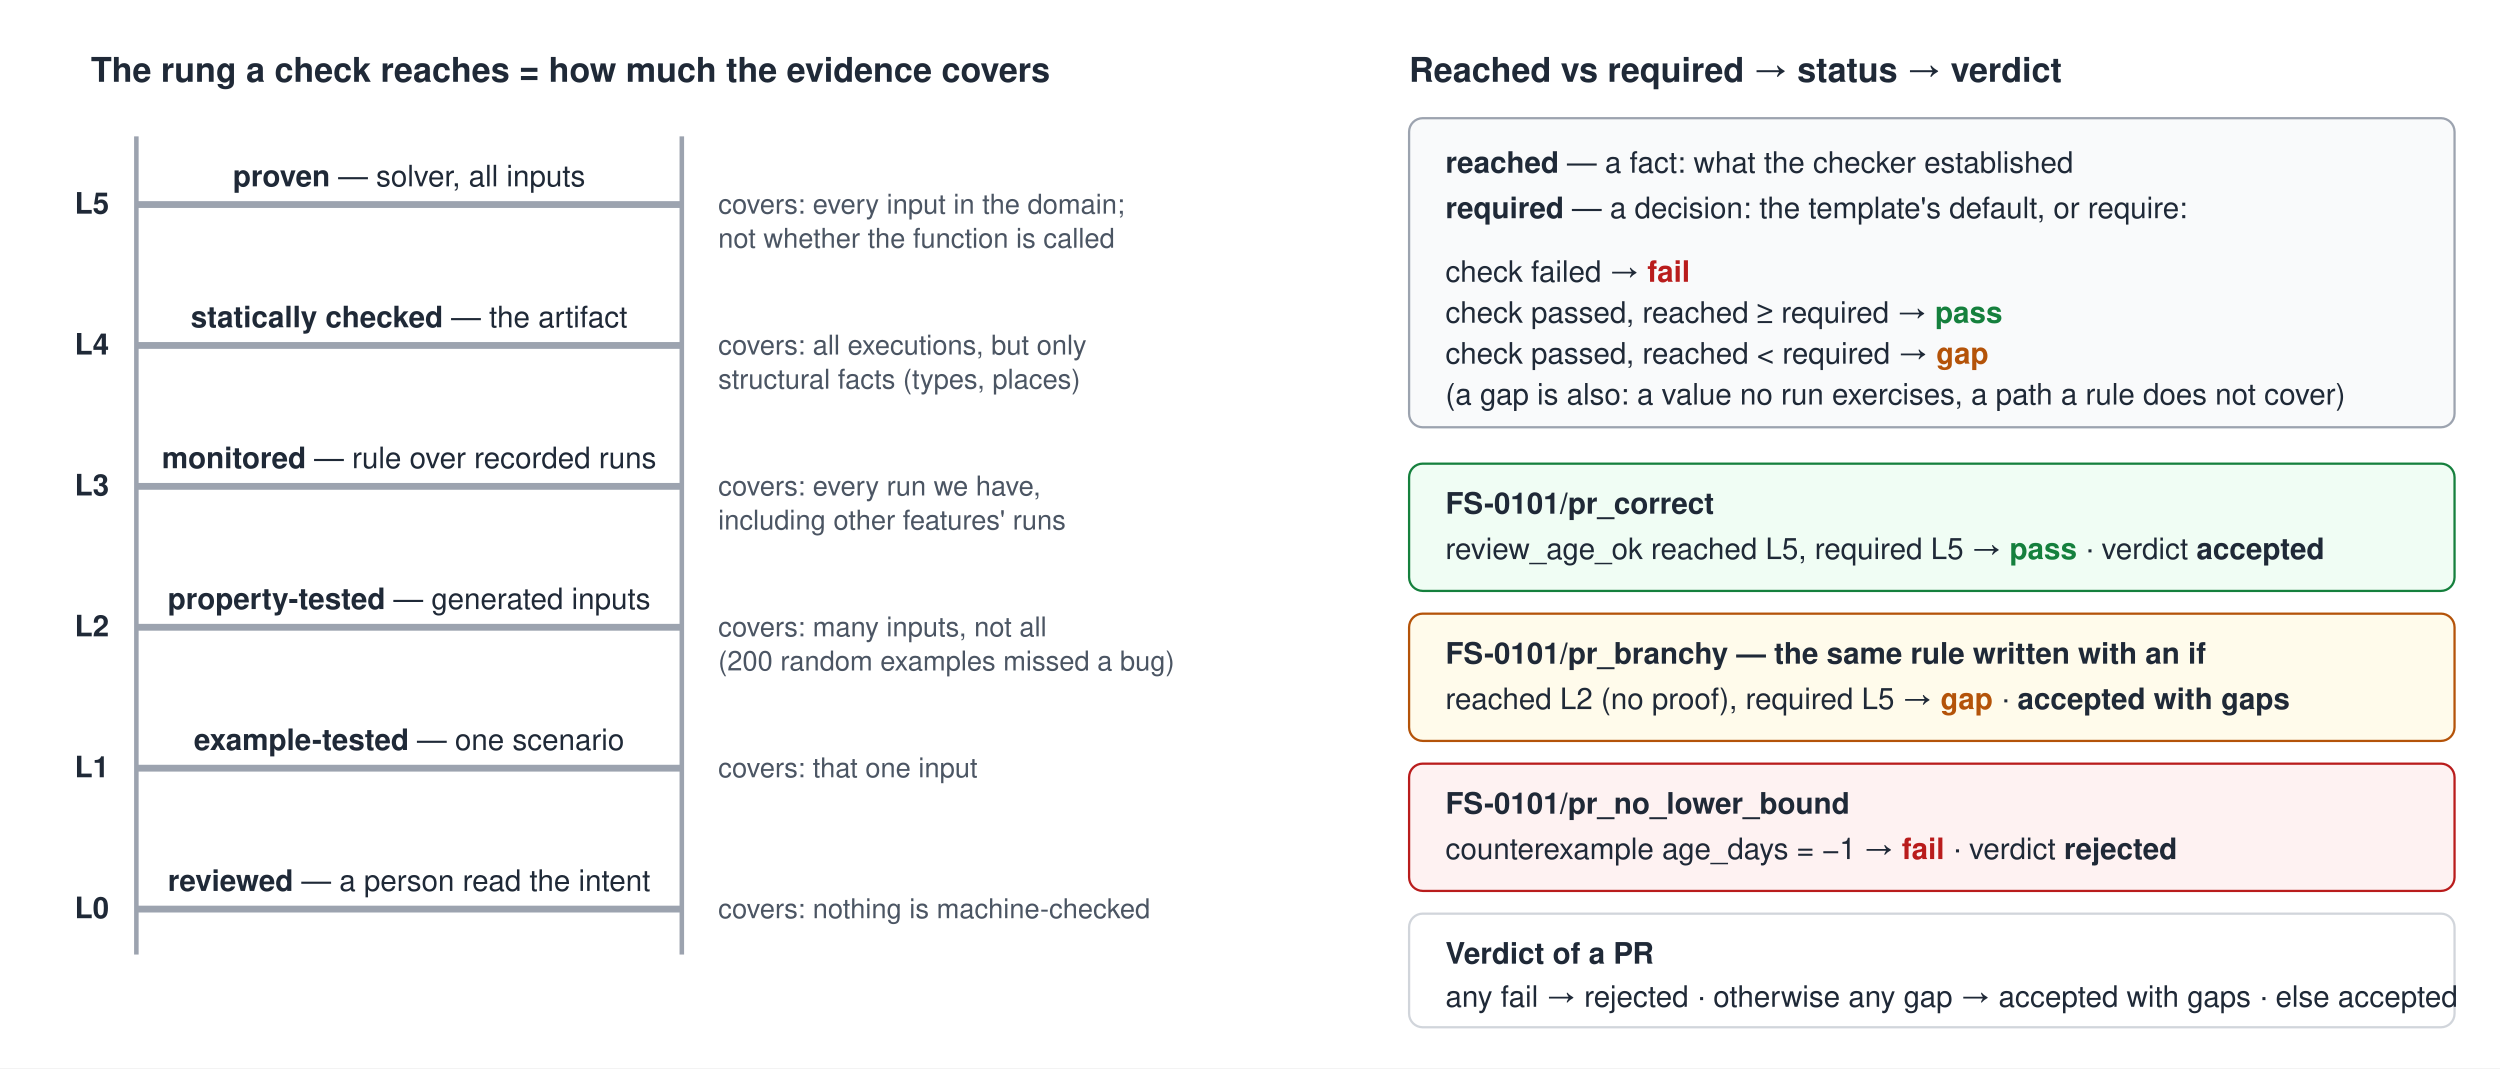
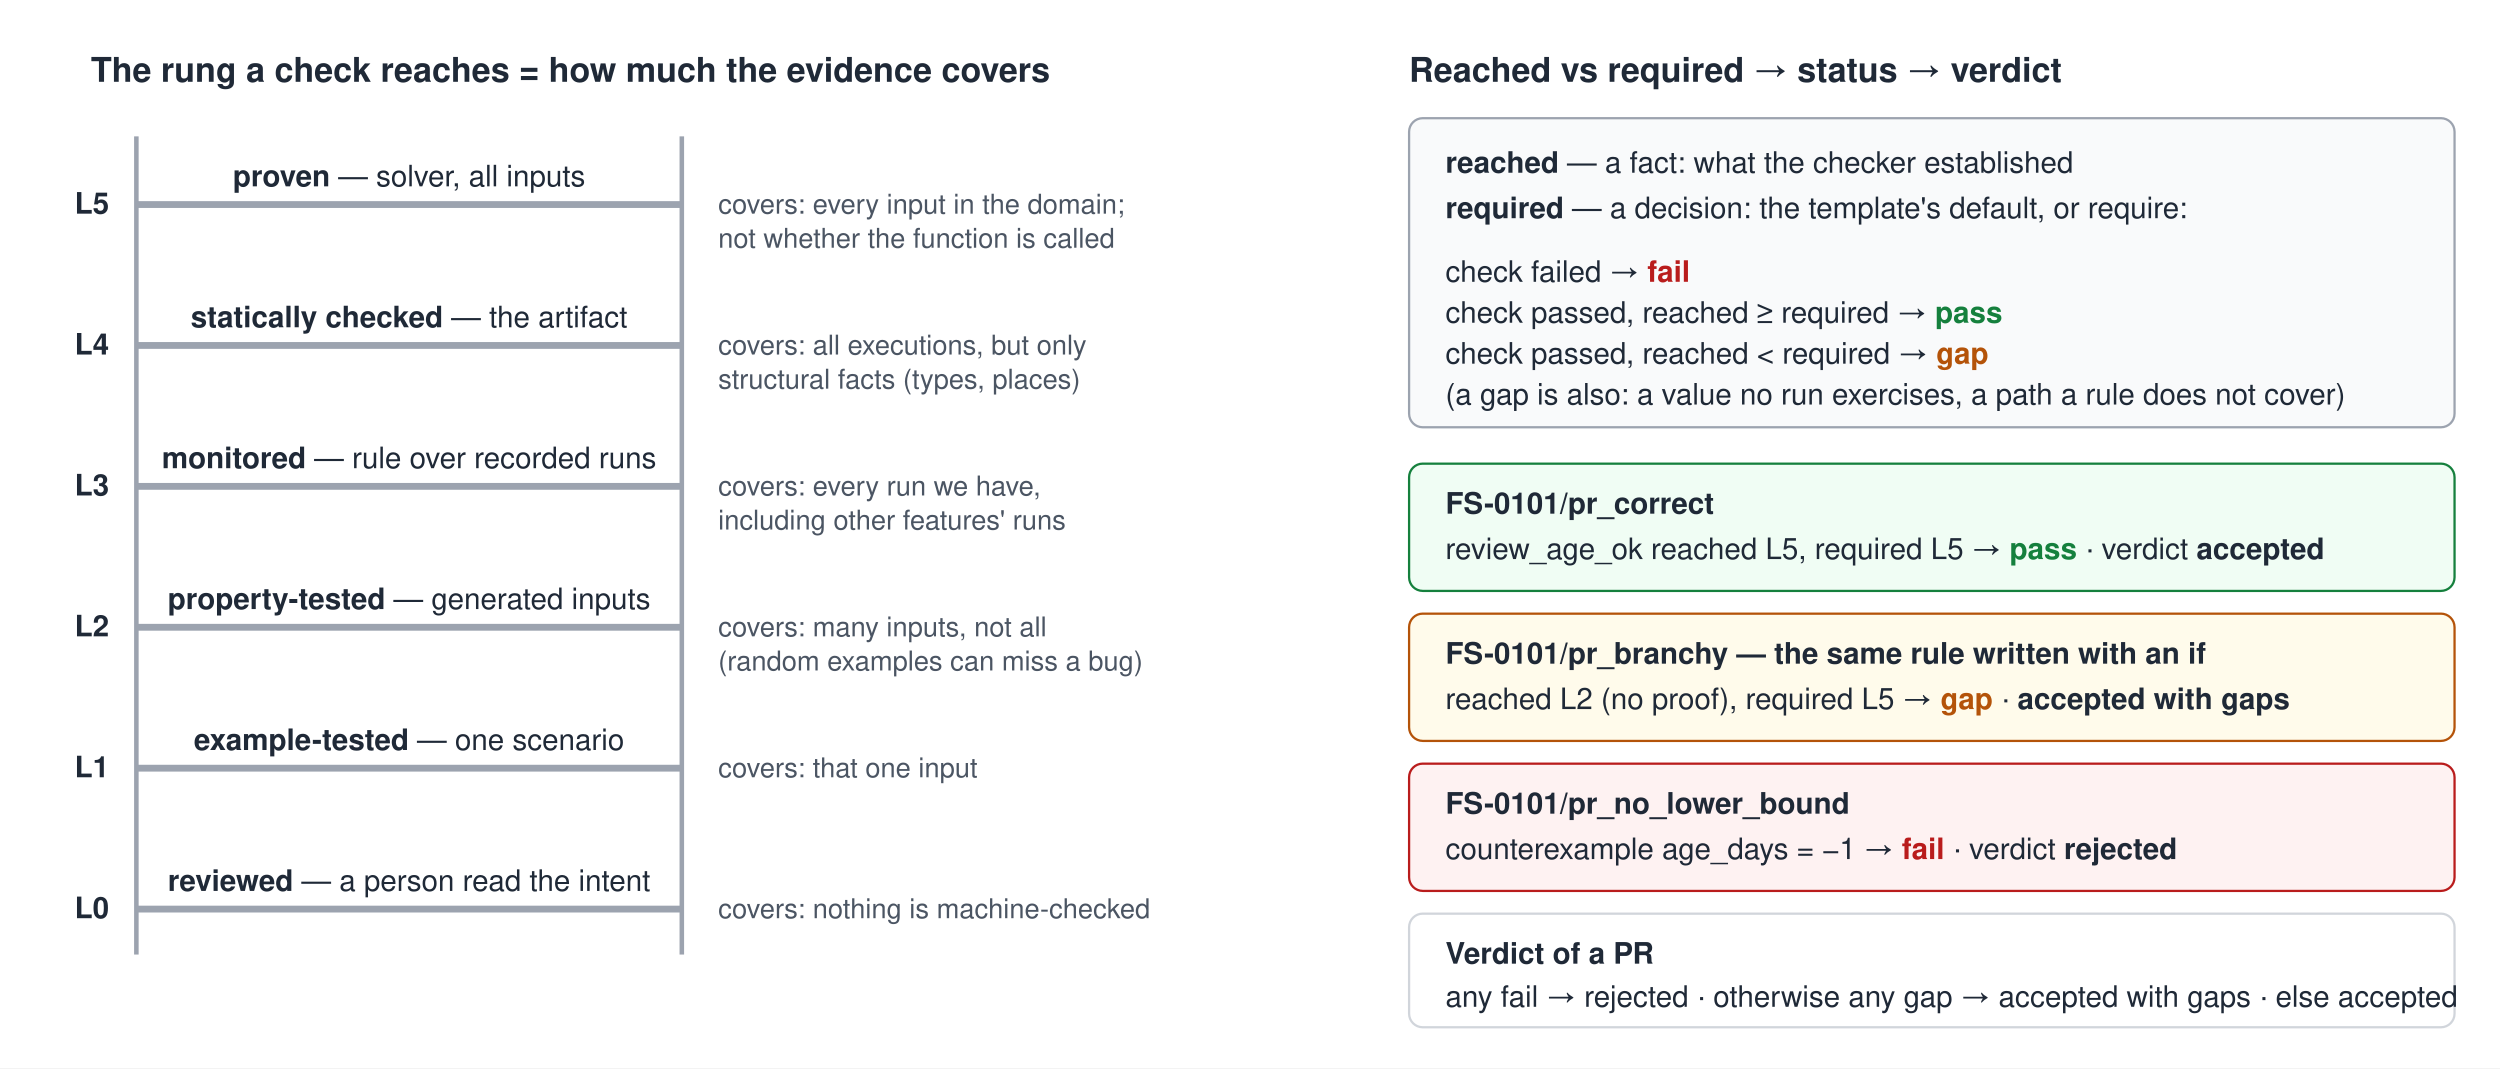
<svg xmlns="http://www.w3.org/2000/svg" viewBox="0 0 1100 470" width="1100" height="470" role="img" aria-label="The assurance ladder from L0 reviewed to L5 proven with what the evidence at each rung covers, and how a PR's verdict is computed: each clause's reached rung is compared with its required rung; a failing clause rejects, a clause below its required rung is a gap." font-family="Helvetica, Arial, sans-serif" font-size="14" fill="#1f2937">
  <rect width="1100" height="470" fill="#ffffff" />
  <text x="40" y="36" font-size="15" font-weight="bold">The rung a check reaches = how much the evidence covers</text>
  <line x1="60" y1="60" x2="60" y2="420" stroke="#9ca3af" stroke-width="2" />
  <line x1="300" y1="60" x2="300" y2="420" stroke="#9ca3af" stroke-width="2" />
  <g font-size="13">
    <line x1="60" y1="400" x2="300" y2="400" stroke="#9ca3af" stroke-width="3" />
    <text x="48" y="404" text-anchor="end" font-weight="bold">L0</text>
    <text x="180" y="392" text-anchor="middle">
      <tspan font-weight="bold">reviewed</tspan> — a person read the intent</text>
    <text x="316" y="404" font-size="12" fill="#4b5563">covers: nothing is machine-checked</text>
    <line x1="60" y1="338" x2="300" y2="338" stroke="#9ca3af" stroke-width="3" />
    <text x="48" y="342" text-anchor="end" font-weight="bold">L1</text>
    <text x="180" y="330" text-anchor="middle">
      <tspan font-weight="bold">example-tested</tspan> — one scenario</text>
    <text x="316" y="342" font-size="12" fill="#4b5563">covers: that one input</text>
    <line x1="60" y1="276" x2="300" y2="276" stroke="#9ca3af" stroke-width="3" />
    <text x="48" y="280" text-anchor="end" font-weight="bold">L2</text>
    <text x="180" y="268" text-anchor="middle">
      <tspan font-weight="bold">property-tested</tspan> — generated inputs</text>
    <text x="316" y="280" font-size="12" fill="#4b5563">covers: many inputs, not all</text>
-     <text x="316" y="295" font-size="12" fill="#4b5563">(200 random examples missed a bug)</text>
+     <text x="316" y="295" font-size="12" fill="#4b5563">(random examples can miss a bug)</text>
    <line x1="60" y1="214" x2="300" y2="214" stroke="#9ca3af" stroke-width="3" />
    <text x="48" y="218" text-anchor="end" font-weight="bold">L3</text>
    <text x="180" y="206" text-anchor="middle">
      <tspan font-weight="bold">monitored</tspan> — rule over recorded runs</text>
    <text x="316" y="218" font-size="12" fill="#4b5563">covers: every run we have,</text>
    <text x="316" y="233" font-size="12" fill="#4b5563">including other features' runs</text>
    <line x1="60" y1="152" x2="300" y2="152" stroke="#9ca3af" stroke-width="3" />
    <text x="48" y="156" text-anchor="end" font-weight="bold">L4</text>
    <text x="180" y="144" text-anchor="middle">
      <tspan font-weight="bold">statically checked</tspan> — the artifact</text>
    <text x="316" y="156" font-size="12" fill="#4b5563">covers: all executions, but only</text>
    <text x="316" y="171" font-size="12" fill="#4b5563">structural facts (types, places)</text>
    <line x1="60" y1="90" x2="300" y2="90" stroke="#9ca3af" stroke-width="3" />
    <text x="48" y="94" text-anchor="end" font-weight="bold">L5</text>
    <text x="180" y="82" text-anchor="middle">
      <tspan font-weight="bold">proven</tspan> — solver, all inputs</text>
    <text x="316" y="94" font-size="12" fill="#4b5563">covers: every input in the domain;</text>
    <text x="316" y="109" font-size="12" fill="#4b5563">not whether the function is called</text>
  </g>
  <text x="620" y="36" font-size="15" font-weight="bold">Reached vs required → status → verdict</text>
  <rect x="620" y="52" width="460" height="136" rx="6" fill="#f9fafb" stroke="#9ca3af" />
  <text x="636" y="76" font-size="13">
    <tspan font-weight="bold">reached</tspan> — a fact: what the checker established</text>
  <text x="636" y="96" font-size="13">
    <tspan font-weight="bold">required</tspan> — a decision: the template's default, or require:</text>
  <text x="636" y="124" font-size="13">check failed → <tspan font-weight="bold" fill="#b91c1c">fail</tspan>
  </text>
  <text x="636" y="142" font-size="13">check passed, reached ≥ required → <tspan font-weight="bold" fill="#15803d">pass</tspan>
  </text>
  <text x="636" y="160" font-size="13">check passed, reached &lt; required → <tspan font-weight="bold" fill="#b45309">gap</tspan>
  </text>
  <text x="636" y="178" font-size="13">(a gap is also: a value no run exercises, a path a rule does not cover)</text>
  <g font-size="13">
    <rect x="620" y="204" width="460" height="56" rx="6" fill="#f0fdf4" stroke="#15803d" />
    <text x="636" y="226" font-weight="bold">FS-0101/pr_correct</text>
    <text x="636" y="246">review_age_ok reached L5, required L5 → <tspan fill="#15803d" font-weight="bold">pass</tspan> · verdict <tspan font-weight="bold">accepted</tspan>
    </text>
    <rect x="620" y="270" width="460" height="56" rx="6" fill="#fffbeb" stroke="#b45309" />
    <text x="636" y="292" font-weight="bold">FS-0101/pr_branchy — the same rule written with an if</text>
    <text x="636" y="312">reached L2 (no proof), required L5 → <tspan fill="#b45309" font-weight="bold">gap</tspan> · <tspan font-weight="bold">accepted with gaps</tspan>
    </text>
    <rect x="620" y="336" width="460" height="56" rx="6" fill="#fef2f2" stroke="#b91c1c" />
    <text x="636" y="358" font-weight="bold">FS-0101/pr_no_lower_bound</text>
    <text x="636" y="378">counterexample age_days = −1 → <tspan fill="#b91c1c" font-weight="bold">fail</tspan> · verdict <tspan font-weight="bold">rejected</tspan>
    </text>
  </g>
  <rect x="620" y="402" width="460" height="50" rx="6" fill="#ffffff" stroke="#d1d5db" />
  <text x="636" y="424" font-size="13" font-weight="bold">Verdict of a PR</text>
  <text x="636" y="443" font-size="13">any fail → rejected · otherwise any gap → accepted with gaps · else accepted</text>
</svg>
